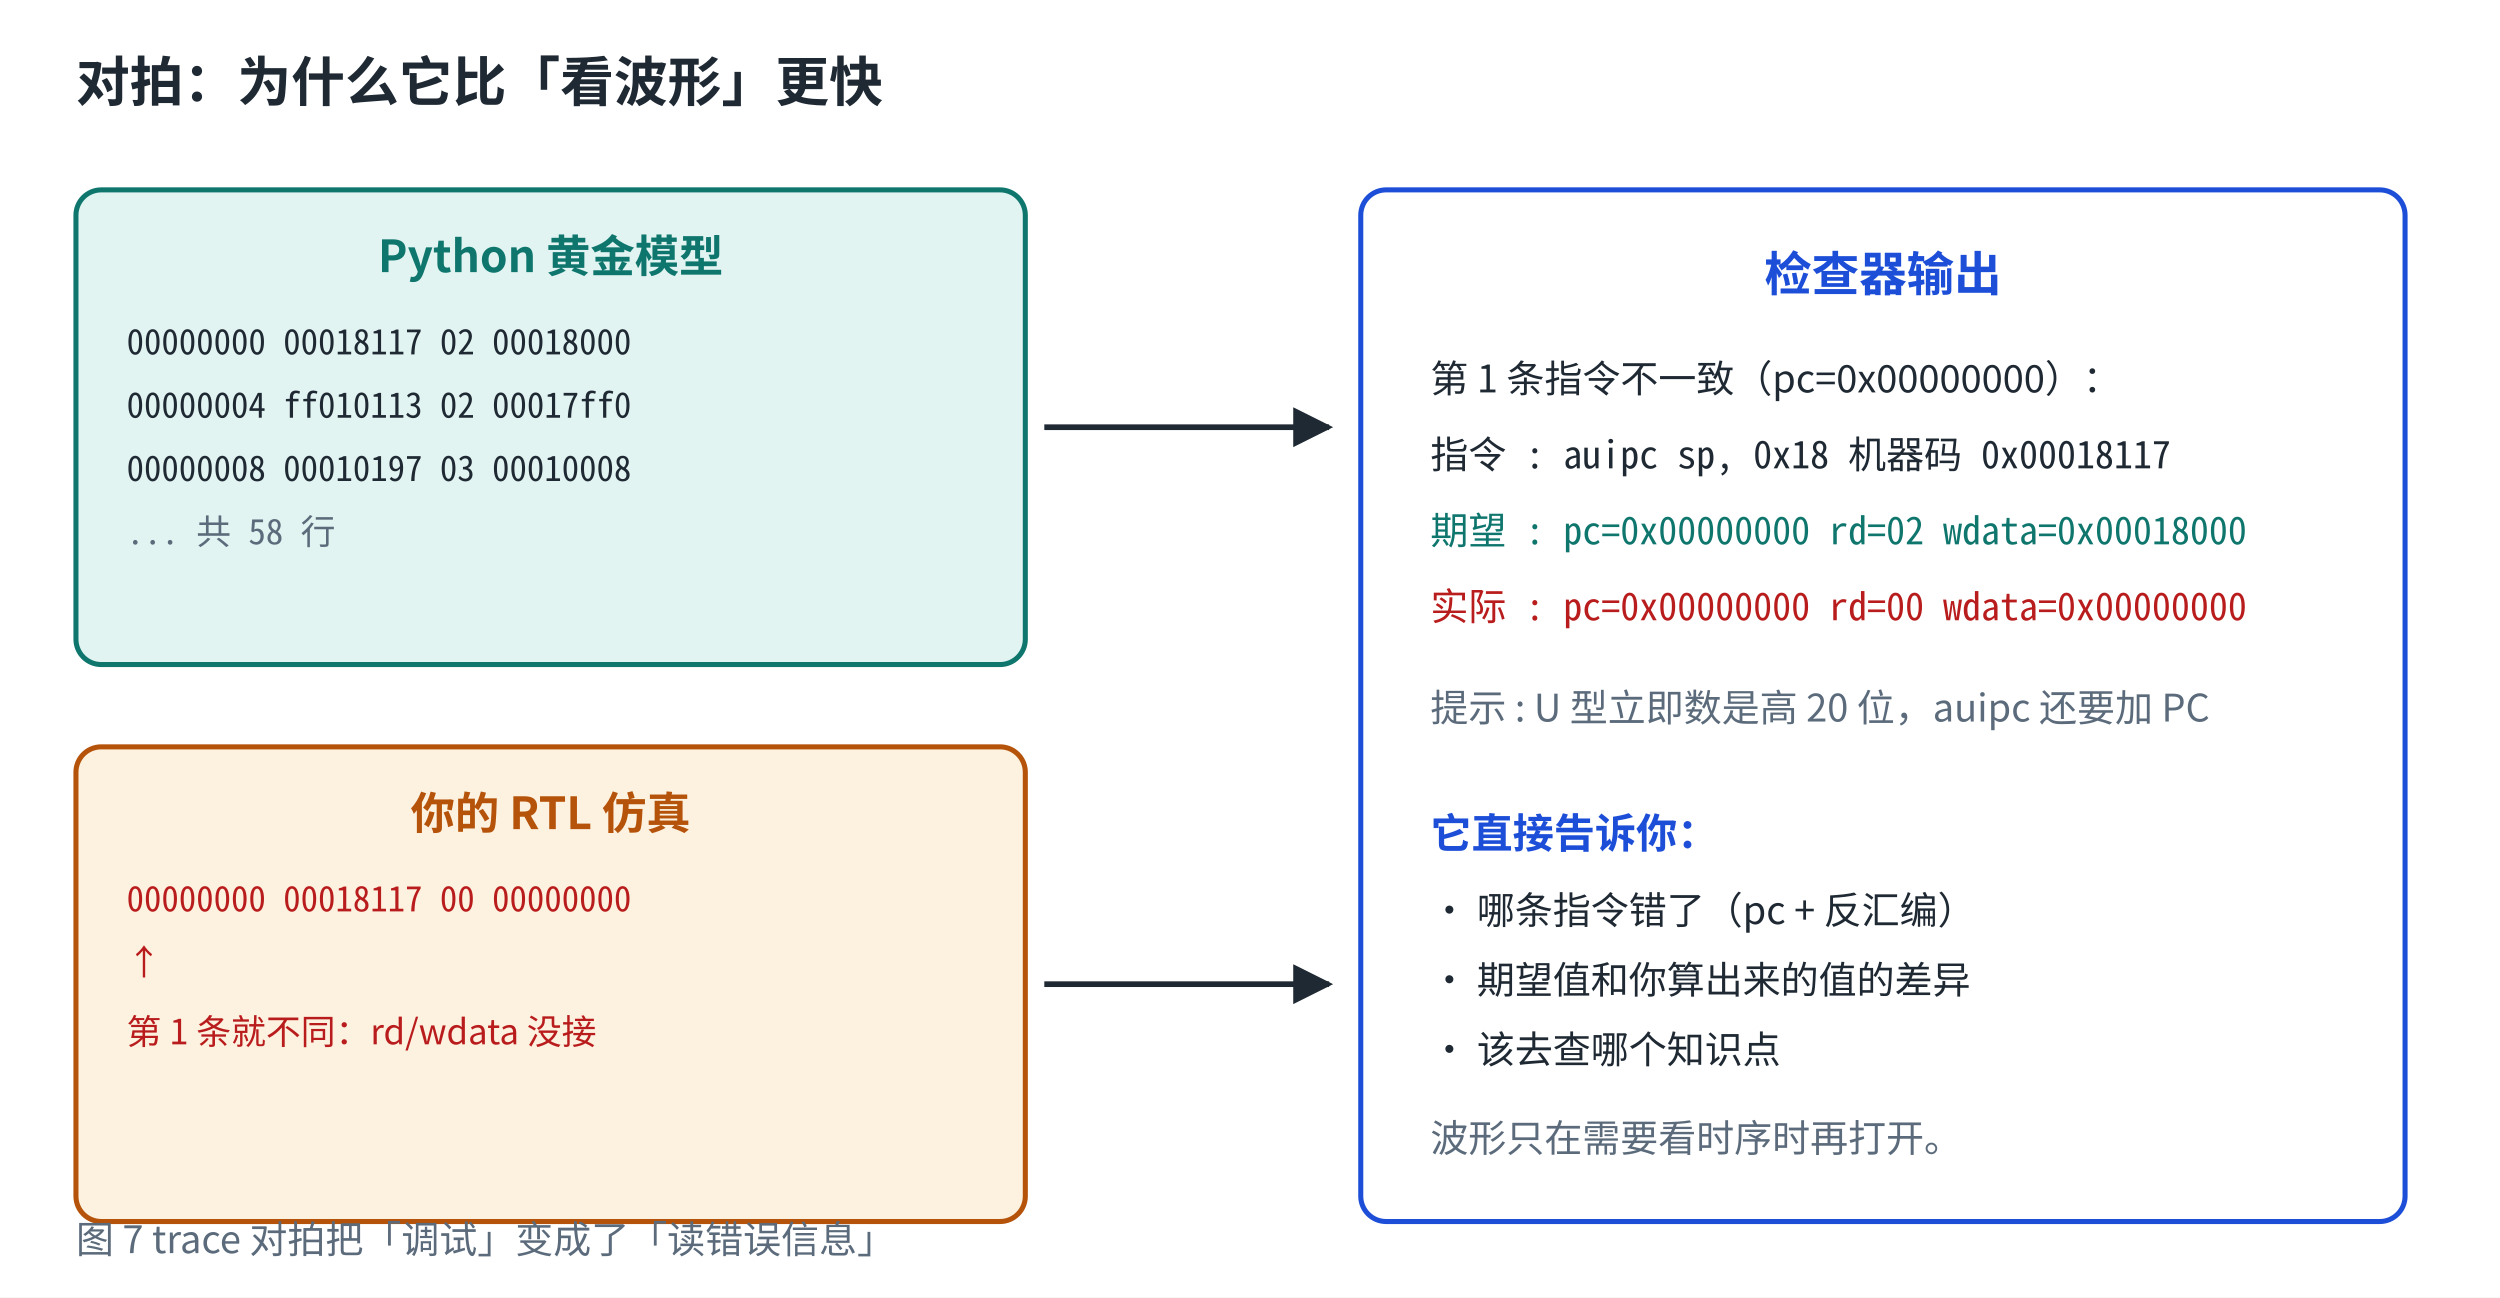
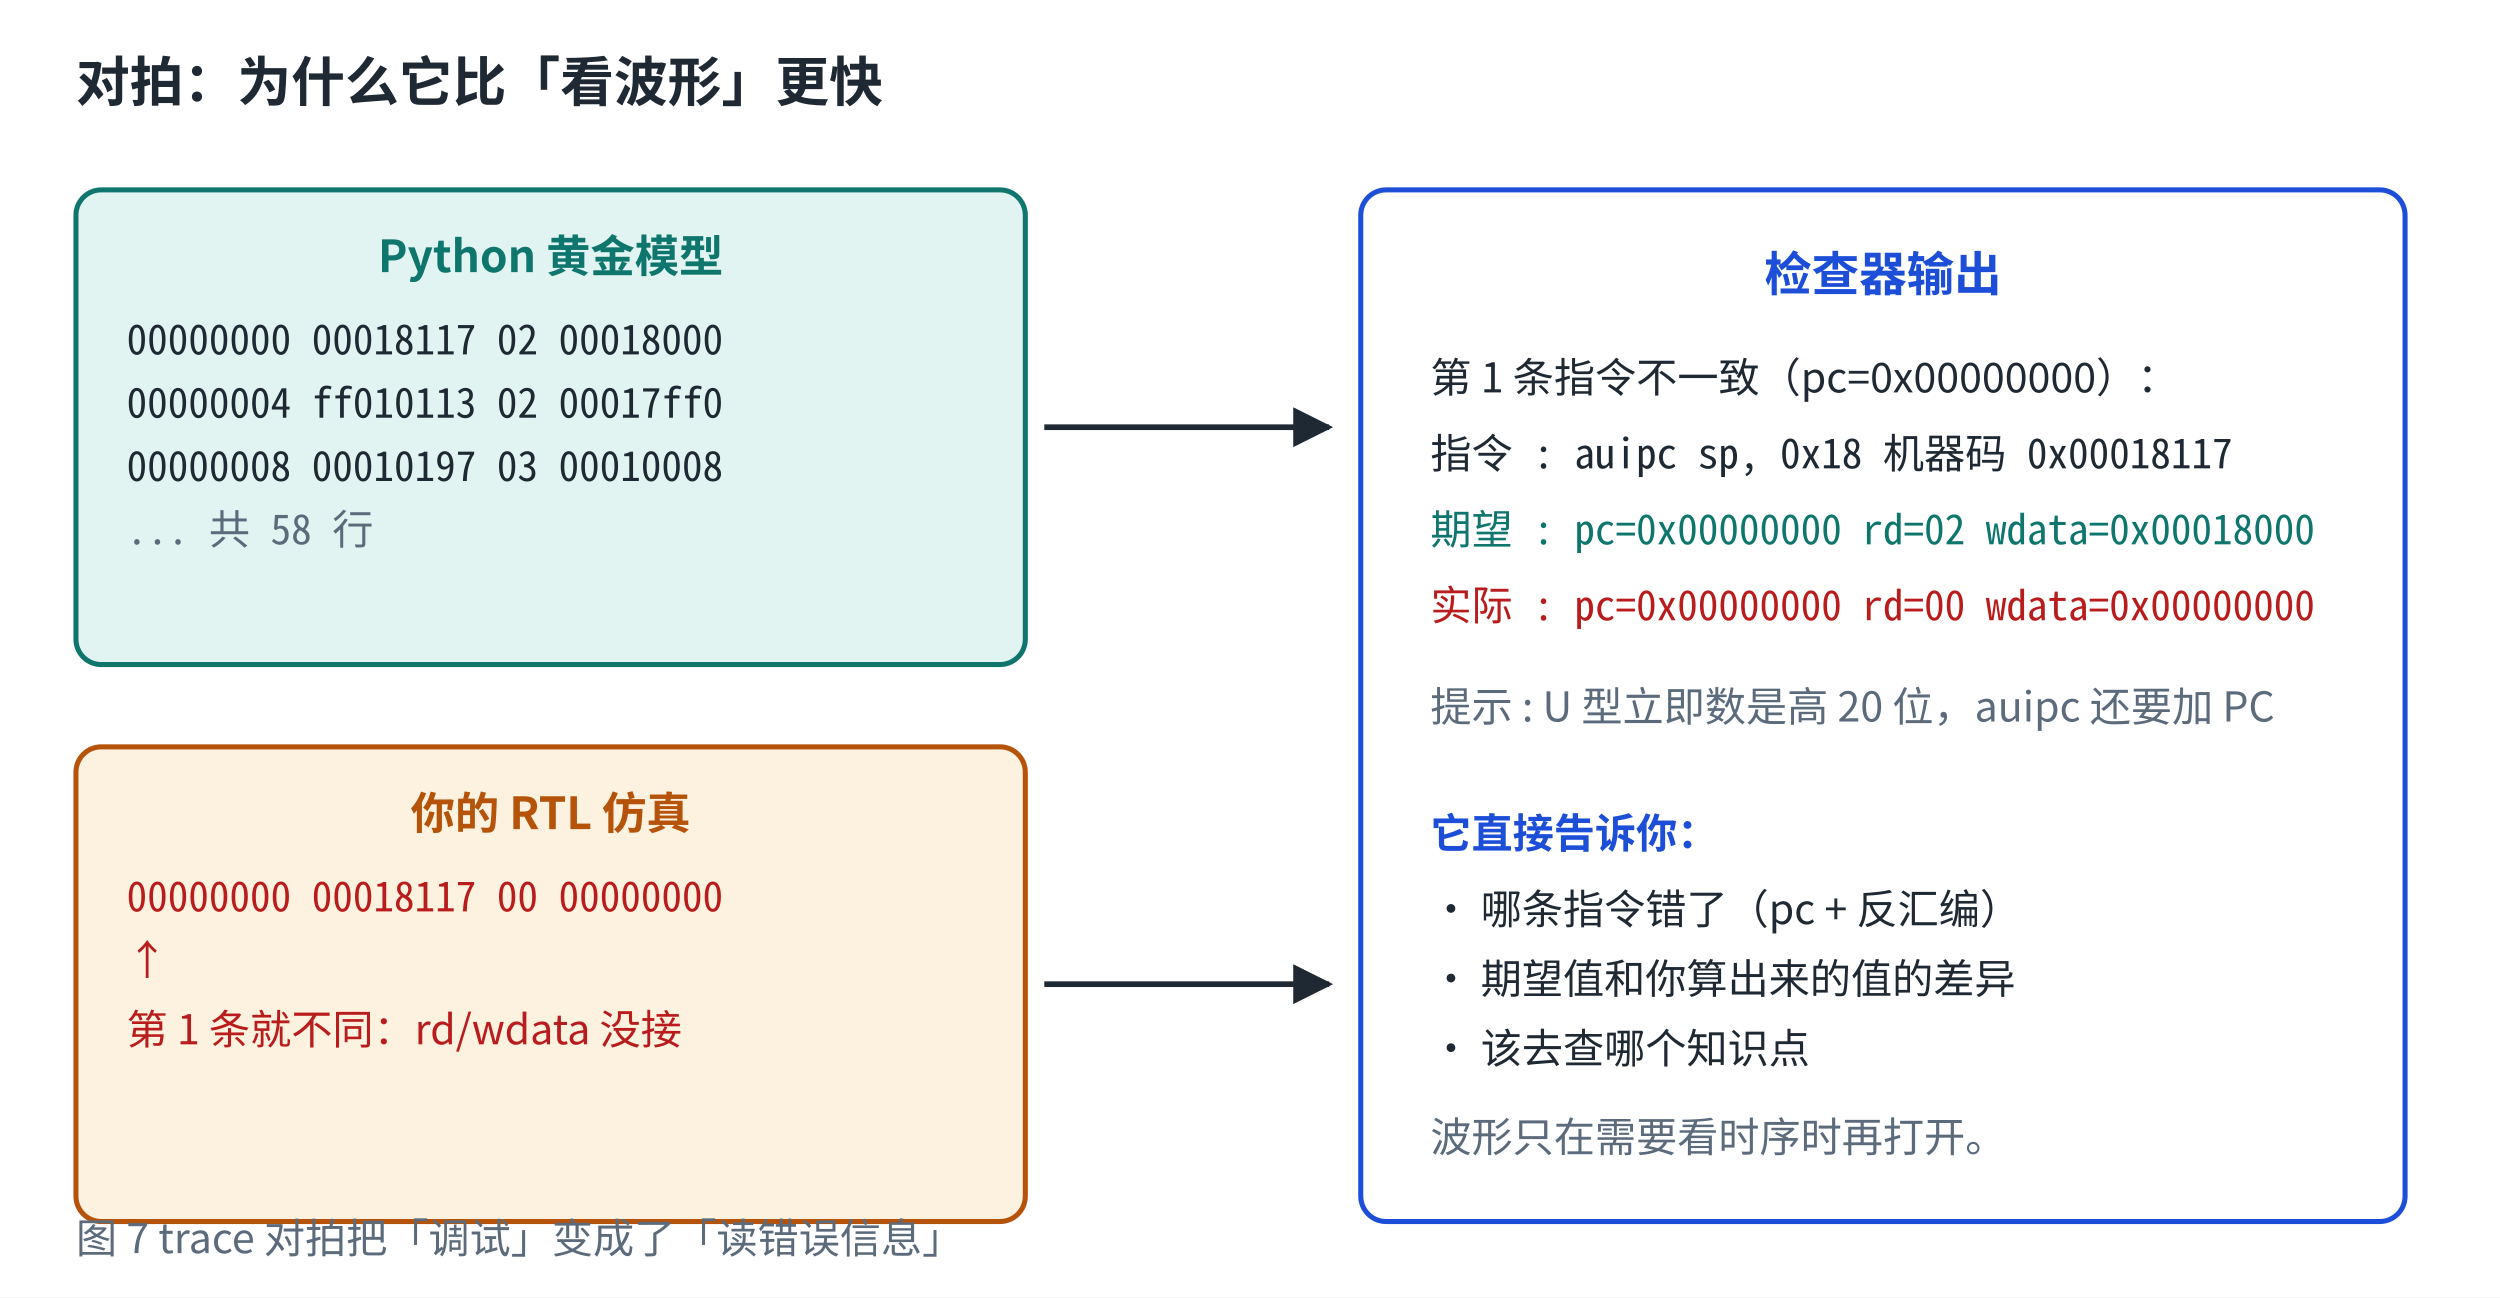
<svg xmlns="http://www.w3.org/2000/svg" width="790" height="410" viewBox="0 0 790 410">
  <defs>
    <marker id="arrowhead" viewBox="0 0 10 10" refX="9" refY="5" markerWidth="7" markerHeight="7" orient="auto-start-reverse">
      <path d="M 0 0 L 10 5 L 0 10 z" fill="#1f2933" />
    </marker>
  </defs>
  <rect width="790" height="410" fill="#ffffff" />
  <text x="24" y="32" font-family="'Noto Sans CJK SC','Noto Sans CJK JP',sans-serif" font-size="17" font-weight="700" fill="#1f2933" text-anchor="start">
    <tspan x="24" dy="0">对拍：为什么它比「看波形」更快</tspan>
  </text>
  <rect x="24" y="60" width="300" height="150" rx="8" ry="8" fill="#e2f4f1" stroke="#0f766e" stroke-width="1.6" />
  <text x="174" y="86" font-family="'Noto Sans CJK SC','Noto Sans CJK JP',sans-serif" font-size="14" font-weight="700" fill="#0f766e" text-anchor="middle">
    <tspan x="174" dy="0">Python 黄金模型</tspan>
  </text>
-   <text x="40" y="112" font-family="'Noto Sans Mono CJK SC','DejaVu Sans Mono',monospace" font-size="11" font-weight="400" fill="#1f2933" text-anchor="start">
+   <text x="40" y="112" font-family="'Noto Sans Mono CJK SC','DejaVu Sans Mono',monospace" font-size="13" font-weight="400" fill="#1f2933" text-anchor="start">
    <tspan x="40" dy="0">00000000 00018117 02 00018000</tspan>
  </text>
-   <text x="40" y="132" font-family="'Noto Sans Mono CJK SC','DejaVu Sans Mono',monospace" font-size="11" font-weight="400" fill="#1f2933" text-anchor="start">
+   <text x="40" y="132" font-family="'Noto Sans Mono CJK SC','DejaVu Sans Mono',monospace" font-size="13" font-weight="400" fill="#1f2933" text-anchor="start">
    <tspan x="40" dy="0">00000004 ff010113 02 00017ff0</tspan>
  </text>
-   <text x="40" y="152" font-family="'Noto Sans Mono CJK SC','DejaVu Sans Mono',monospace" font-size="11" font-weight="400" fill="#1f2933" text-anchor="start">
+   <text x="40" y="152" font-family="'Noto Sans Mono CJK SC','DejaVu Sans Mono',monospace" font-size="13" font-weight="400" fill="#1f2933" text-anchor="start">
    <tspan x="40" dy="0">00000008 00010197 03 00010008</tspan>
  </text>
-   <text x="40" y="172" font-family="'Noto Sans Mono CJK SC','DejaVu Sans Mono',monospace" font-size="11" font-weight="400" fill="#5b6b7b" text-anchor="start">
+   <text x="40" y="172" font-family="'Noto Sans Mono CJK SC','DejaVu Sans Mono',monospace" font-size="13" font-weight="400" fill="#5b6b7b" text-anchor="start">
    <tspan x="40" dy="0">... 共 58 行</tspan>
  </text>
  <rect x="24" y="236" width="300" height="150" rx="8" ry="8" fill="#fdf1df" stroke="#b45309" stroke-width="1.6" />
  <text x="174" y="262" font-family="'Noto Sans CJK SC','Noto Sans CJK JP',sans-serif" font-size="14" font-weight="700" fill="#b45309" text-anchor="middle">
    <tspan x="174" dy="0">你的 RTL 仿真</tspan>
  </text>
-   <text x="40" y="288" font-family="'Noto Sans Mono CJK SC','DejaVu Sans Mono',monospace" font-size="11" font-weight="400" fill="#b91c1c" text-anchor="start">
+   <text x="40" y="288" font-family="'Noto Sans Mono CJK SC','DejaVu Sans Mono',monospace" font-size="13" font-weight="400" fill="#b91c1c" text-anchor="start">
    <tspan x="40" dy="0">00000000 00018117 00 00000000</tspan>
  </text>
-   <text x="40" y="308" font-family="'Noto Sans Mono CJK SC','DejaVu Sans Mono',monospace" font-size="11" font-weight="400" fill="#b91c1c" text-anchor="start">
+   <text x="40" y="308" font-family="'Noto Sans Mono CJK SC','DejaVu Sans Mono',monospace" font-size="13" font-weight="400" fill="#b91c1c" text-anchor="start">
    <tspan x="40" dy="0">                            ↑</tspan>
  </text>
-   <text x="40" y="330" font-family="'Noto Sans CJK SC','Noto Sans CJK JP',sans-serif" font-size="11" font-weight="400" fill="#b91c1c" text-anchor="start">
+   <text x="40" y="330" font-family="'Noto Sans CJK SC','Noto Sans CJK JP',sans-serif" font-size="13" font-weight="400" fill="#b91c1c" text-anchor="start">
    <tspan x="40" dy="0">第 1 条就不同：rd/wdata 没接</tspan>
  </text>
  <path d="M 330 135 L 420 135" fill="none" stroke="#1f2933" stroke-width="1.8" marker-end="url(#arrowhead)" />
  <path d="M 330 311 L 420 311" fill="none" stroke="#1f2933" stroke-width="1.8" marker-end="url(#arrowhead)" />
  <rect x="430" y="60" width="330" height="326" rx="8" ry="8" fill="#ffffff" stroke="#1d4ed8" stroke-width="1.6" />
  <text x="595" y="92" font-family="'Noto Sans CJK SC','Noto Sans CJK JP',sans-serif" font-size="15" font-weight="700" fill="#1d4ed8" text-anchor="middle">
    <tspan x="595" dy="0">检查器输出</tspan>
  </text>
-   <text x="452" y="124" font-family="'Noto Sans CJK SC','Noto Sans CJK JP',sans-serif" font-size="12" font-weight="400" fill="#1f2933" text-anchor="start">
+   <text x="452" y="124" font-family="'Noto Sans CJK SC','Noto Sans CJK JP',sans-serif" font-size="13" font-weight="400" fill="#1f2933" text-anchor="start">
    <tspan x="452" dy="0">第 1 条指令不一致（pc=0x00000000）：</tspan>
  </text>
-   <text x="452" y="148" font-family="'Noto Sans Mono CJK SC','DejaVu Sans Mono',monospace" font-size="12" font-weight="400" fill="#1f2933" text-anchor="start">
+   <text x="452" y="148" font-family="'Noto Sans Mono CJK SC','DejaVu Sans Mono',monospace" font-size="13" font-weight="400" fill="#1f2933" text-anchor="start">
    <tspan x="452" dy="0">指令 : auipc sp, 0x18   机器码 0x00018117</tspan>
  </text>
-   <text x="452" y="172" font-family="'Noto Sans Mono CJK SC','DejaVu Sans Mono',monospace" font-size="12" font-weight="400" fill="#0f766e" text-anchor="start">
+   <text x="452" y="172" font-family="'Noto Sans Mono CJK SC','DejaVu Sans Mono',monospace" font-size="13" font-weight="400" fill="#0f766e" text-anchor="start">
    <tspan x="452" dy="0">期望 : pc=0x00000000 rd=02 wdata=0x00018000</tspan>
  </text>
-   <text x="452" y="196" font-family="'Noto Sans Mono CJK SC','DejaVu Sans Mono',monospace" font-size="12" font-weight="400" fill="#b91c1c" text-anchor="start">
+   <text x="452" y="196" font-family="'Noto Sans Mono CJK SC','DejaVu Sans Mono',monospace" font-size="13" font-weight="400" fill="#b91c1c" text-anchor="start">
    <tspan x="452" dy="0">实际 : pc=0x00000000 rd=00 wdata=0x00000000</tspan>
  </text>
-   <text x="452" y="228" font-family="'Noto Sans CJK SC','Noto Sans CJK JP',sans-serif" font-size="12" font-weight="400" fill="#5b6b7b" text-anchor="start">
+   <text x="452" y="228" font-family="'Noto Sans CJK SC','Noto Sans CJK JP',sans-serif" font-size="13" font-weight="400" fill="#5b6b7b" text-anchor="start">
    <tspan x="452" dy="0">提示 : U 型立即数是高 20 位，auipc 还要加 PC</tspan>
  </text>
  <text x="452" y="268" font-family="'Noto Sans CJK SC','Noto Sans CJK JP',sans-serif" font-size="13" font-weight="700" fill="#1d4ed8" text-anchor="start">
    <tspan x="452" dy="0">它直接告诉你：</tspan>
  </text>
-   <text x="452" y="292" font-family="'Noto Sans CJK SC','Noto Sans CJK JP',sans-serif" font-size="12" font-weight="400" fill="#1f2933" text-anchor="start">
+   <text x="452" y="292" font-family="'Noto Sans CJK SC','Noto Sans CJK JP',sans-serif" font-size="13" font-weight="400" fill="#1f2933" text-anchor="start">
    <tspan x="452" dy="0">• 哪条指令错了（pc + 反汇编）</tspan>
  </text>
-   <text x="452" y="314" font-family="'Noto Sans CJK SC','Noto Sans CJK JP',sans-serif" font-size="12" font-weight="400" fill="#1f2933" text-anchor="start">
+   <text x="452" y="314" font-family="'Noto Sans CJK SC','Noto Sans CJK JP',sans-serif" font-size="13" font-weight="400" fill="#1f2933" text-anchor="start">
    <tspan x="452" dy="0">• 期望值和你算出来的值的差异</tspan>
  </text>
-   <text x="452" y="336" font-family="'Noto Sans CJK SC','Noto Sans CJK JP',sans-serif" font-size="12" font-weight="400" fill="#1f2933" text-anchor="start">
+   <text x="452" y="336" font-family="'Noto Sans CJK SC','Noto Sans CJK JP',sans-serif" font-size="13" font-weight="400" fill="#1f2933" text-anchor="start">
    <tspan x="452" dy="0">• 该去查哪个知识点</tspan>
  </text>
-   <text x="452" y="364" font-family="'Noto Sans CJK SC','Noto Sans CJK JP',sans-serif" font-size="12" font-weight="400" fill="#5b6b7b" text-anchor="start">
+   <text x="452" y="364" font-family="'Noto Sans CJK SC','Noto Sans CJK JP',sans-serif" font-size="13" font-weight="400" fill="#5b6b7b" text-anchor="start">
    <tspan x="452" dy="0">波形只在需要看时序时再打开。</tspan>
  </text>
-   <text x="24" y="396" font-family="'Noto Sans CJK SC','Noto Sans CJK JP',sans-serif" font-size="12" font-weight="400" fill="#5b6b7b" text-anchor="start">
+   <text x="24" y="396" font-family="'Noto Sans CJK SC','Noto Sans CJK JP',sans-serif" font-size="13" font-weight="400" fill="#5b6b7b" text-anchor="start">
    <tspan x="24" dy="0">图 7  trace 对拍把「调试」变成了「读错误信息」</tspan>
  </text>
</svg>
